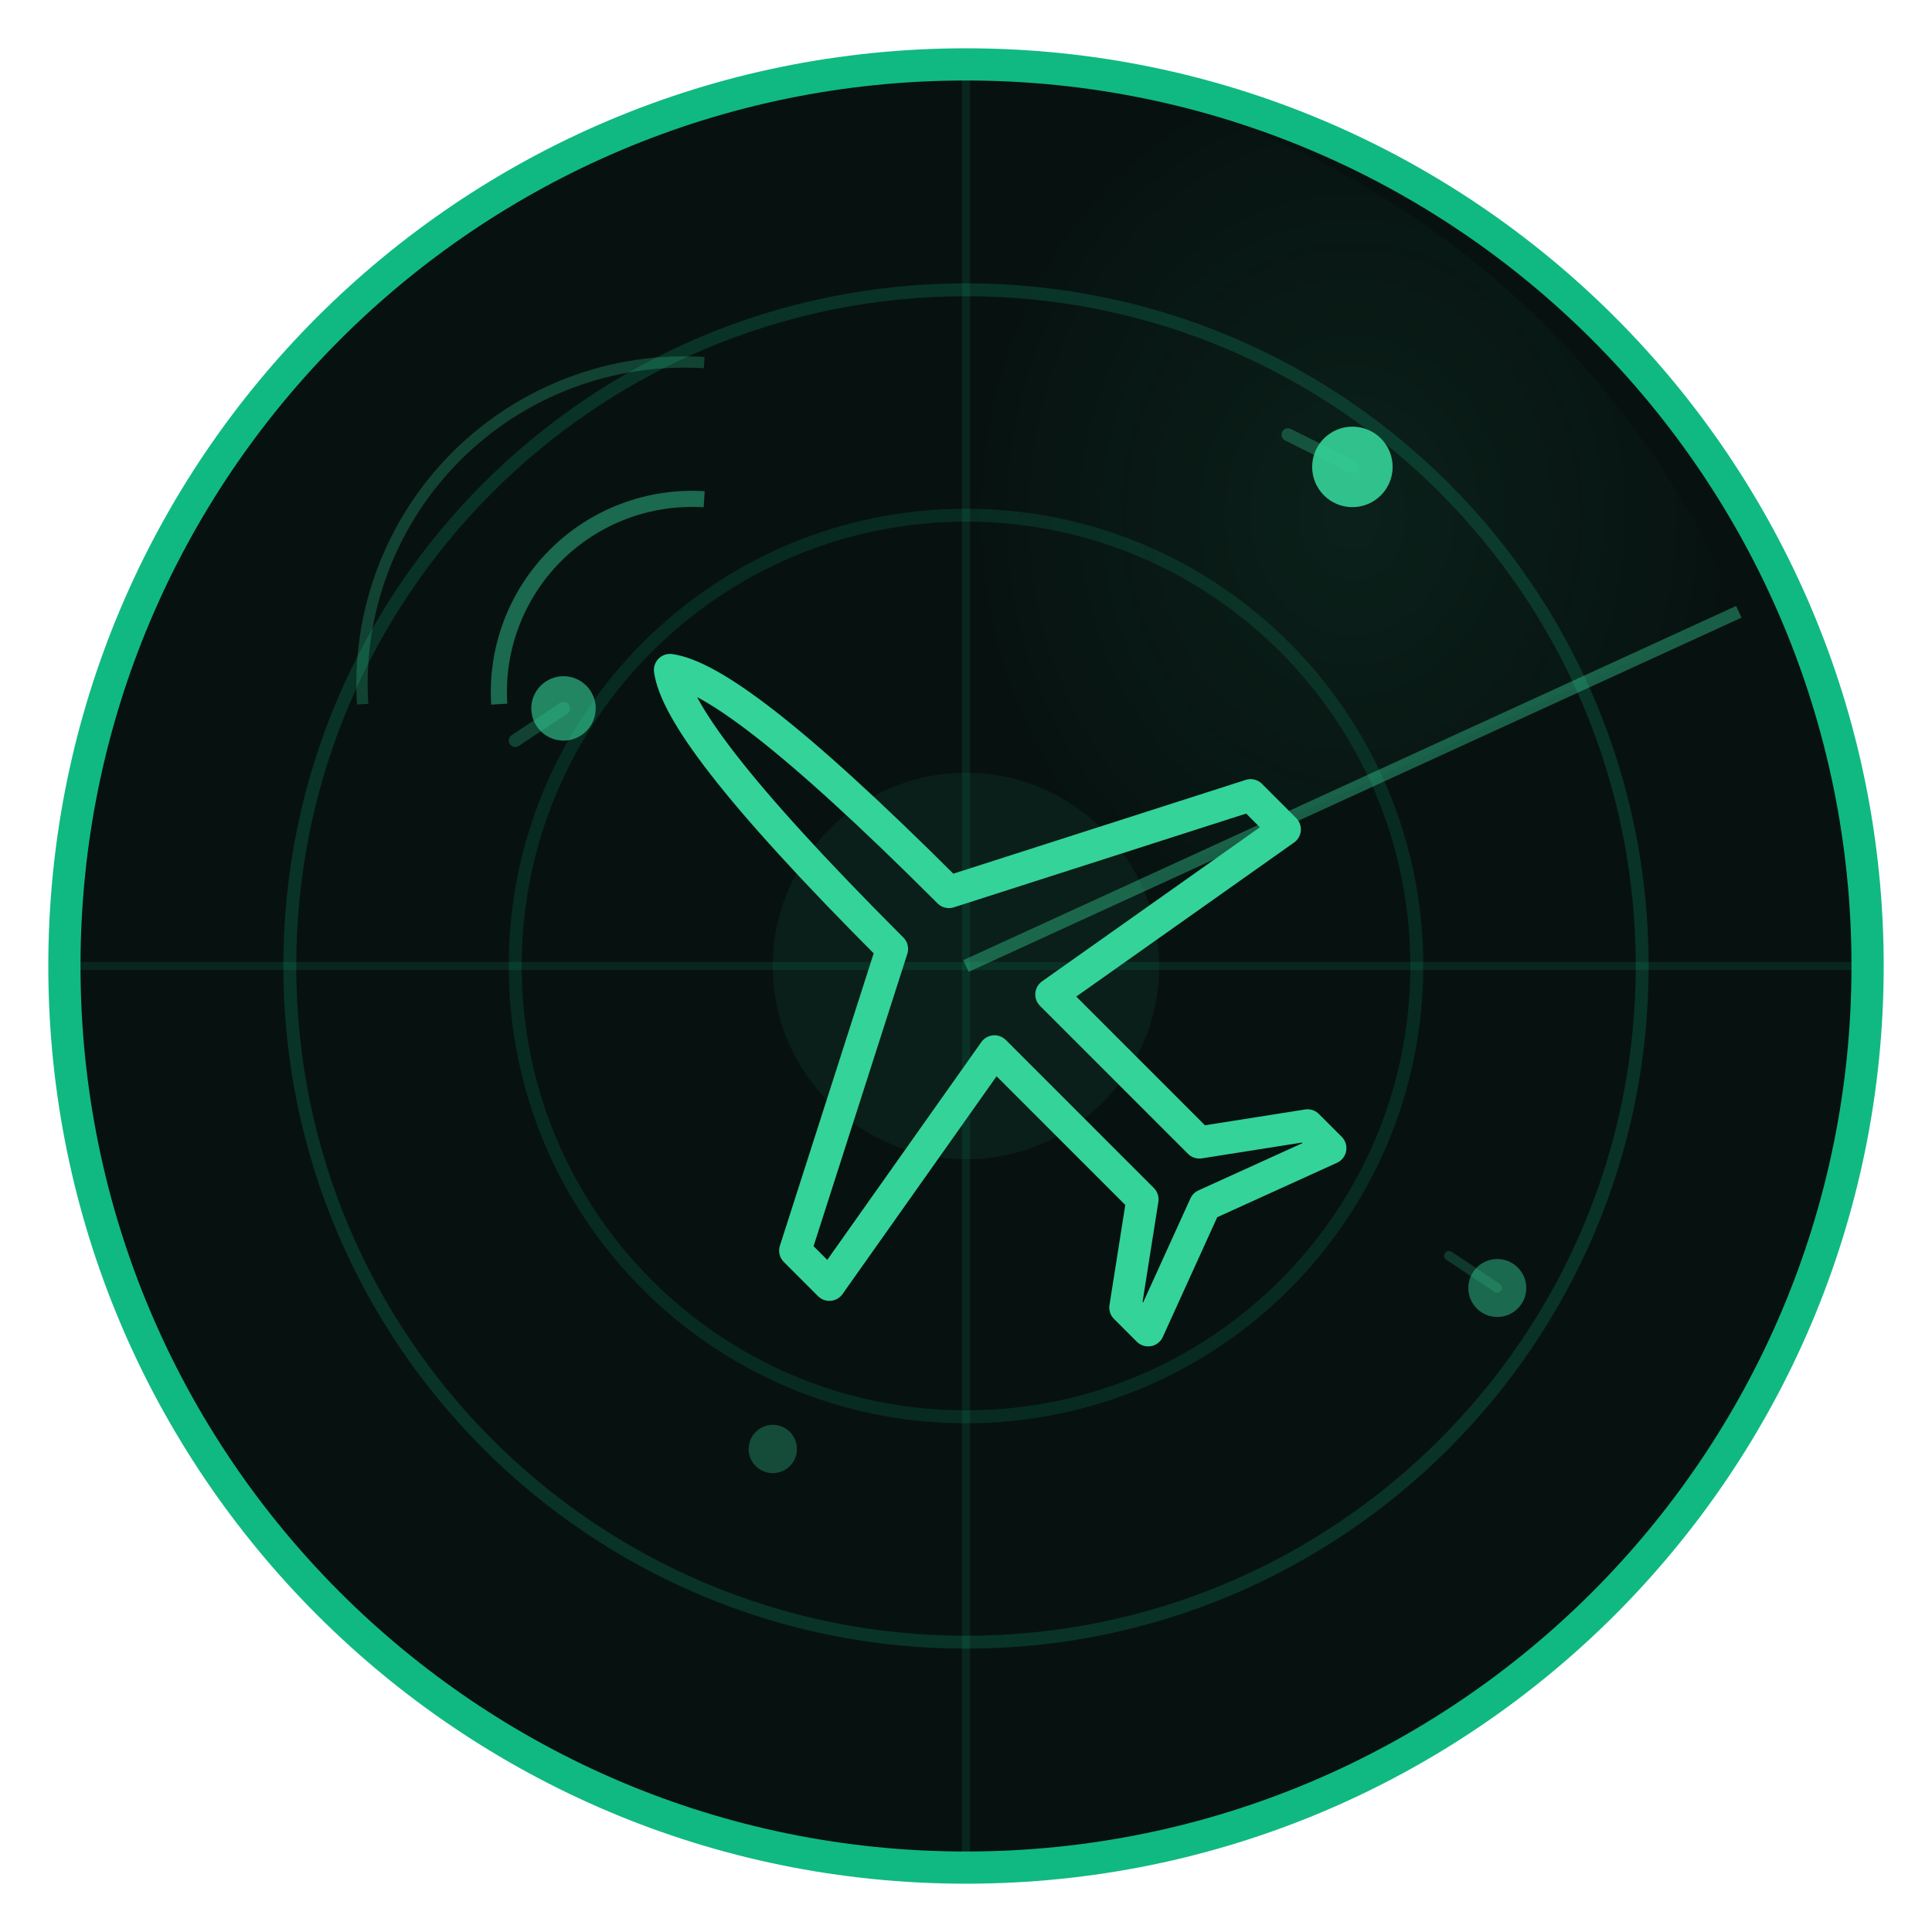
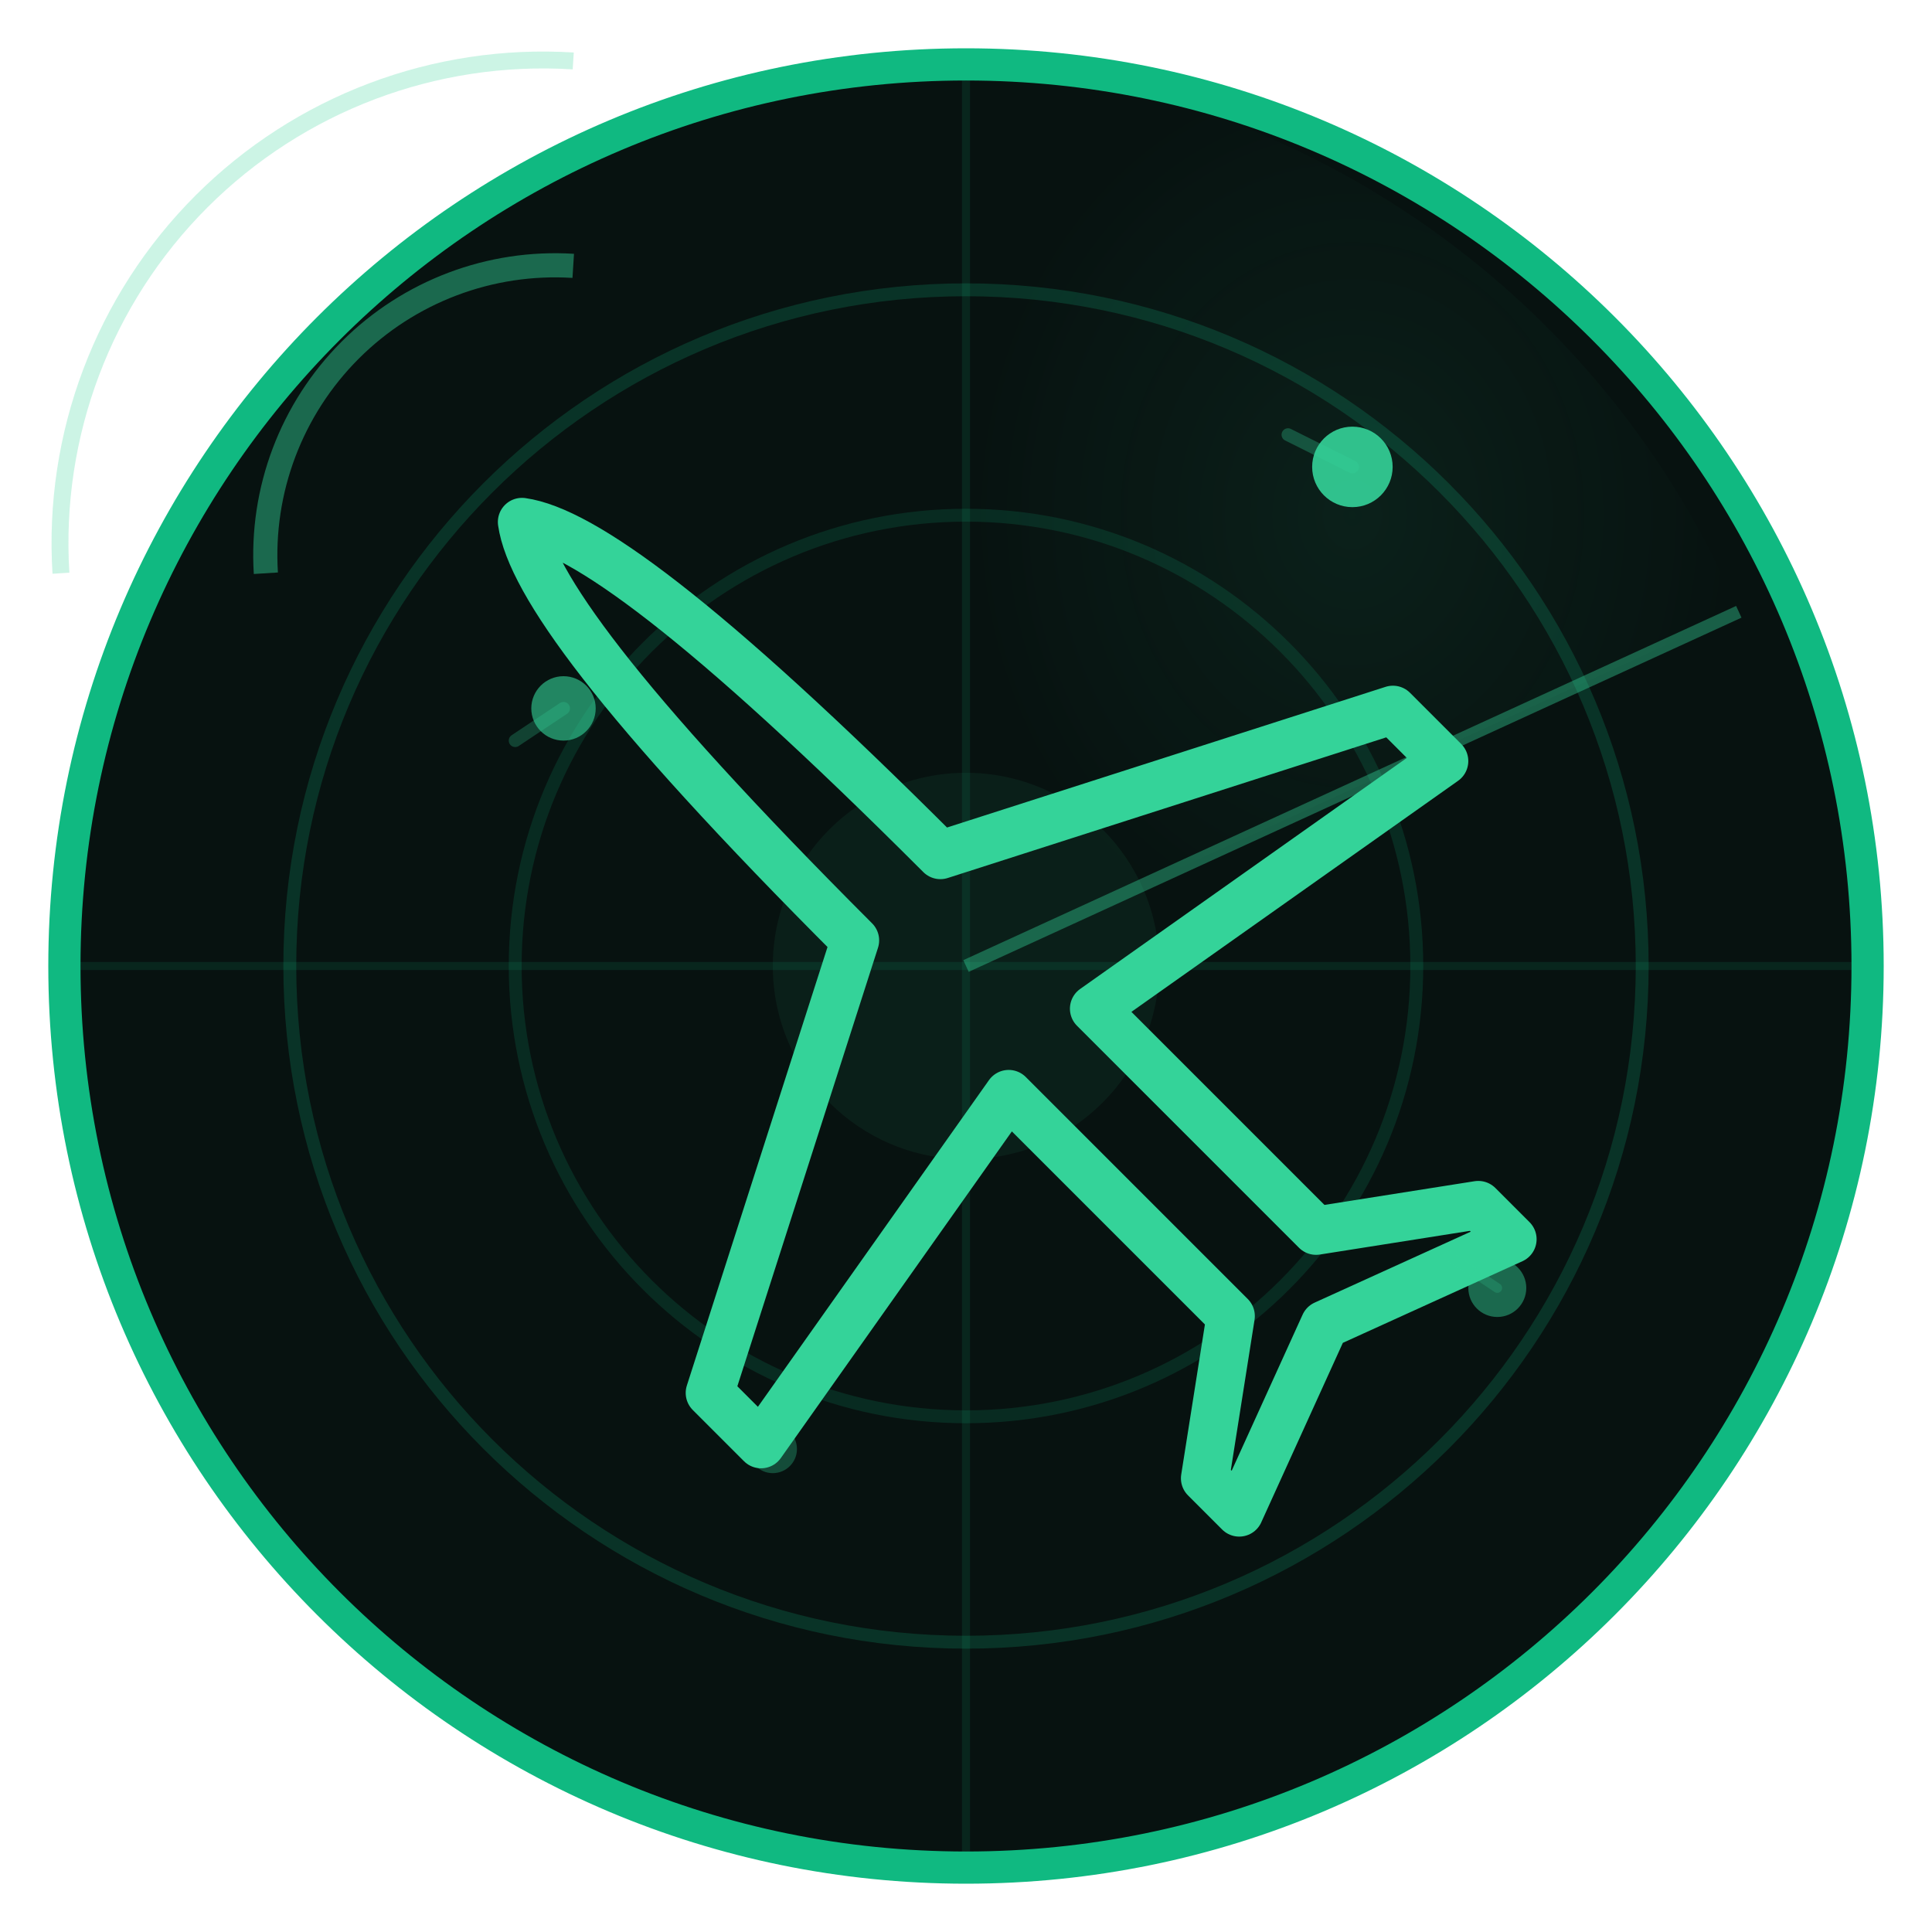
<svg xmlns="http://www.w3.org/2000/svg" width="120" height="120" viewBox="0 0 120 120" fill="none">
  <circle cx="60" cy="60" r="56" fill="#071210" stroke="#10b981" stroke-width="2" />
  <circle cx="60" cy="60" r="42" fill="none" stroke="#10b981" stroke-width="0.8" opacity="0.2" />
  <circle cx="60" cy="60" r="28" fill="none" stroke="#10b981" stroke-width="0.8" opacity="0.15" />
  <line x1="60" y1="4" x2="60" y2="116" stroke="#10b981" stroke-width="0.5" opacity="0.12" />
  <line x1="4" y1="60" x2="116" y2="60" stroke="#10b981" stroke-width="0.5" opacity="0.12" />
  <defs>
    <radialGradient id="sweep" cx="50%" cy="50%">
      <stop offset="0%" stop-color="#34d399" stop-opacity="0.5" />
      <stop offset="100%" stop-color="#34d399" stop-opacity="0" />
    </radialGradient>
  </defs>
  <path d="M60,60 L60,4 A56,56 0 0,1 108,38 Z" fill="url(#sweep)" opacity="0.15" />
  <line x1="60" y1="60" x2="108" y2="38" stroke="#34d399" stroke-width="0.8" opacity="0.4" />
  <circle cx="60" cy="60" r="12" fill="#34d399" opacity="0.07" />
-   <g transform="translate(60,60) rotate(-45)">
+   <g transform="translate(60,60) rotate(-45) scale(1.5)">
    <path d="M0,-26 C1.5,-24 2.5,-18 2.5,-4 L20,5 L20,8 L2.5,5 L2.5,18 L8,22 L8,24 L0,21 L-8,24 L-8,22 L-2.5,18 L-2.5,5 L-20,8 L-20,5 L-2.5,-4 C-2.5,-18 -1.5,-24 0,-26 Z" fill="none" stroke="#34d399" stroke-width="2" stroke-linejoin="round" />
    <path d="M-9,-32 A12,12 0 0,1 9,-32" fill="none" stroke="#34d399" stroke-width="1" opacity="0.45" />
    <path d="M-15,-38 A20,20 0 0,1 15,-38" fill="none" stroke="#34d399" stroke-width="0.7" opacity="0.25" />
  </g>
  <path d="M80,27 L84,29" fill="none" stroke="#34d399" stroke-width="0.8" opacity="0.3" stroke-linecap="round" />
  <circle cx="84" cy="29" r="2.5" fill="#34d399" opacity="0.9" />
  <path d="M32,46 L35,44" fill="none" stroke="#34d399" stroke-width="0.8" opacity="0.25" stroke-linecap="round" />
  <circle cx="35" cy="44" r="2" fill="#34d399" opacity="0.6" />
  <path d="M90,78 L93,80" fill="none" stroke="#34d399" stroke-width="0.6" opacity="0.2" stroke-linecap="round" />
  <circle cx="93" cy="80" r="1.8" fill="#34d399" opacity="0.45" />
  <circle cx="48" cy="90" r="1.5" fill="#34d399" opacity="0.3" />
</svg>
